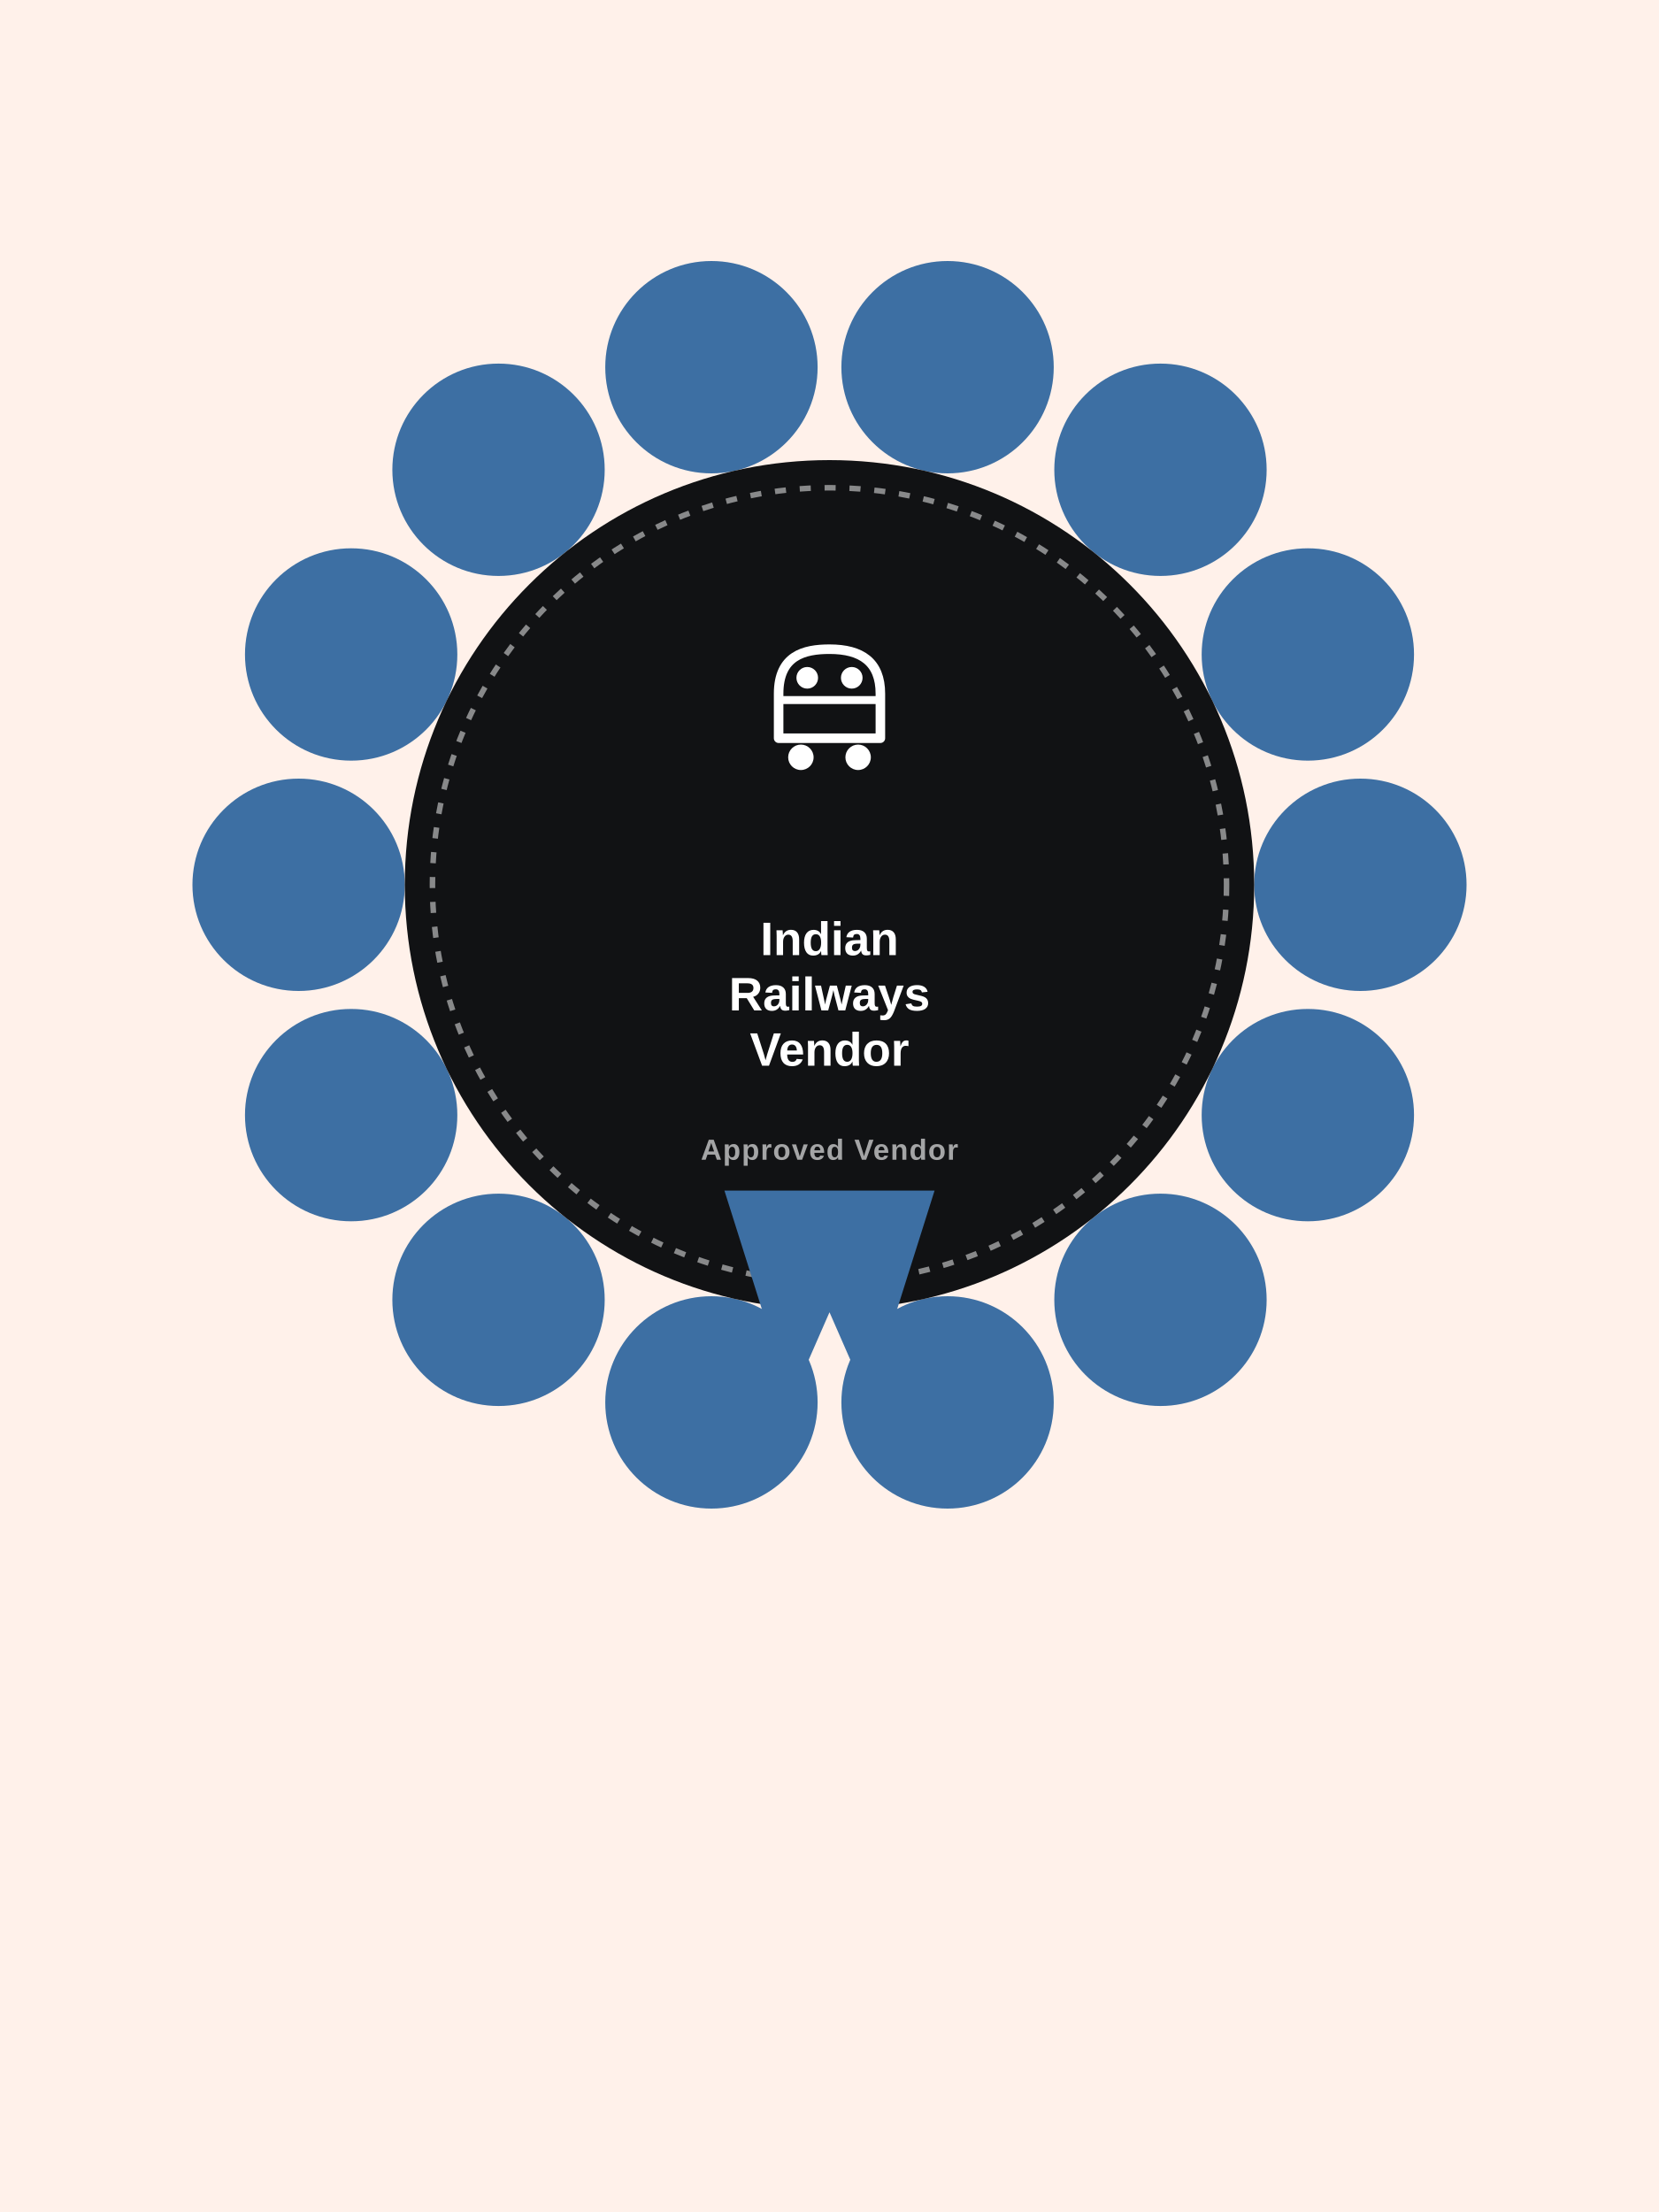
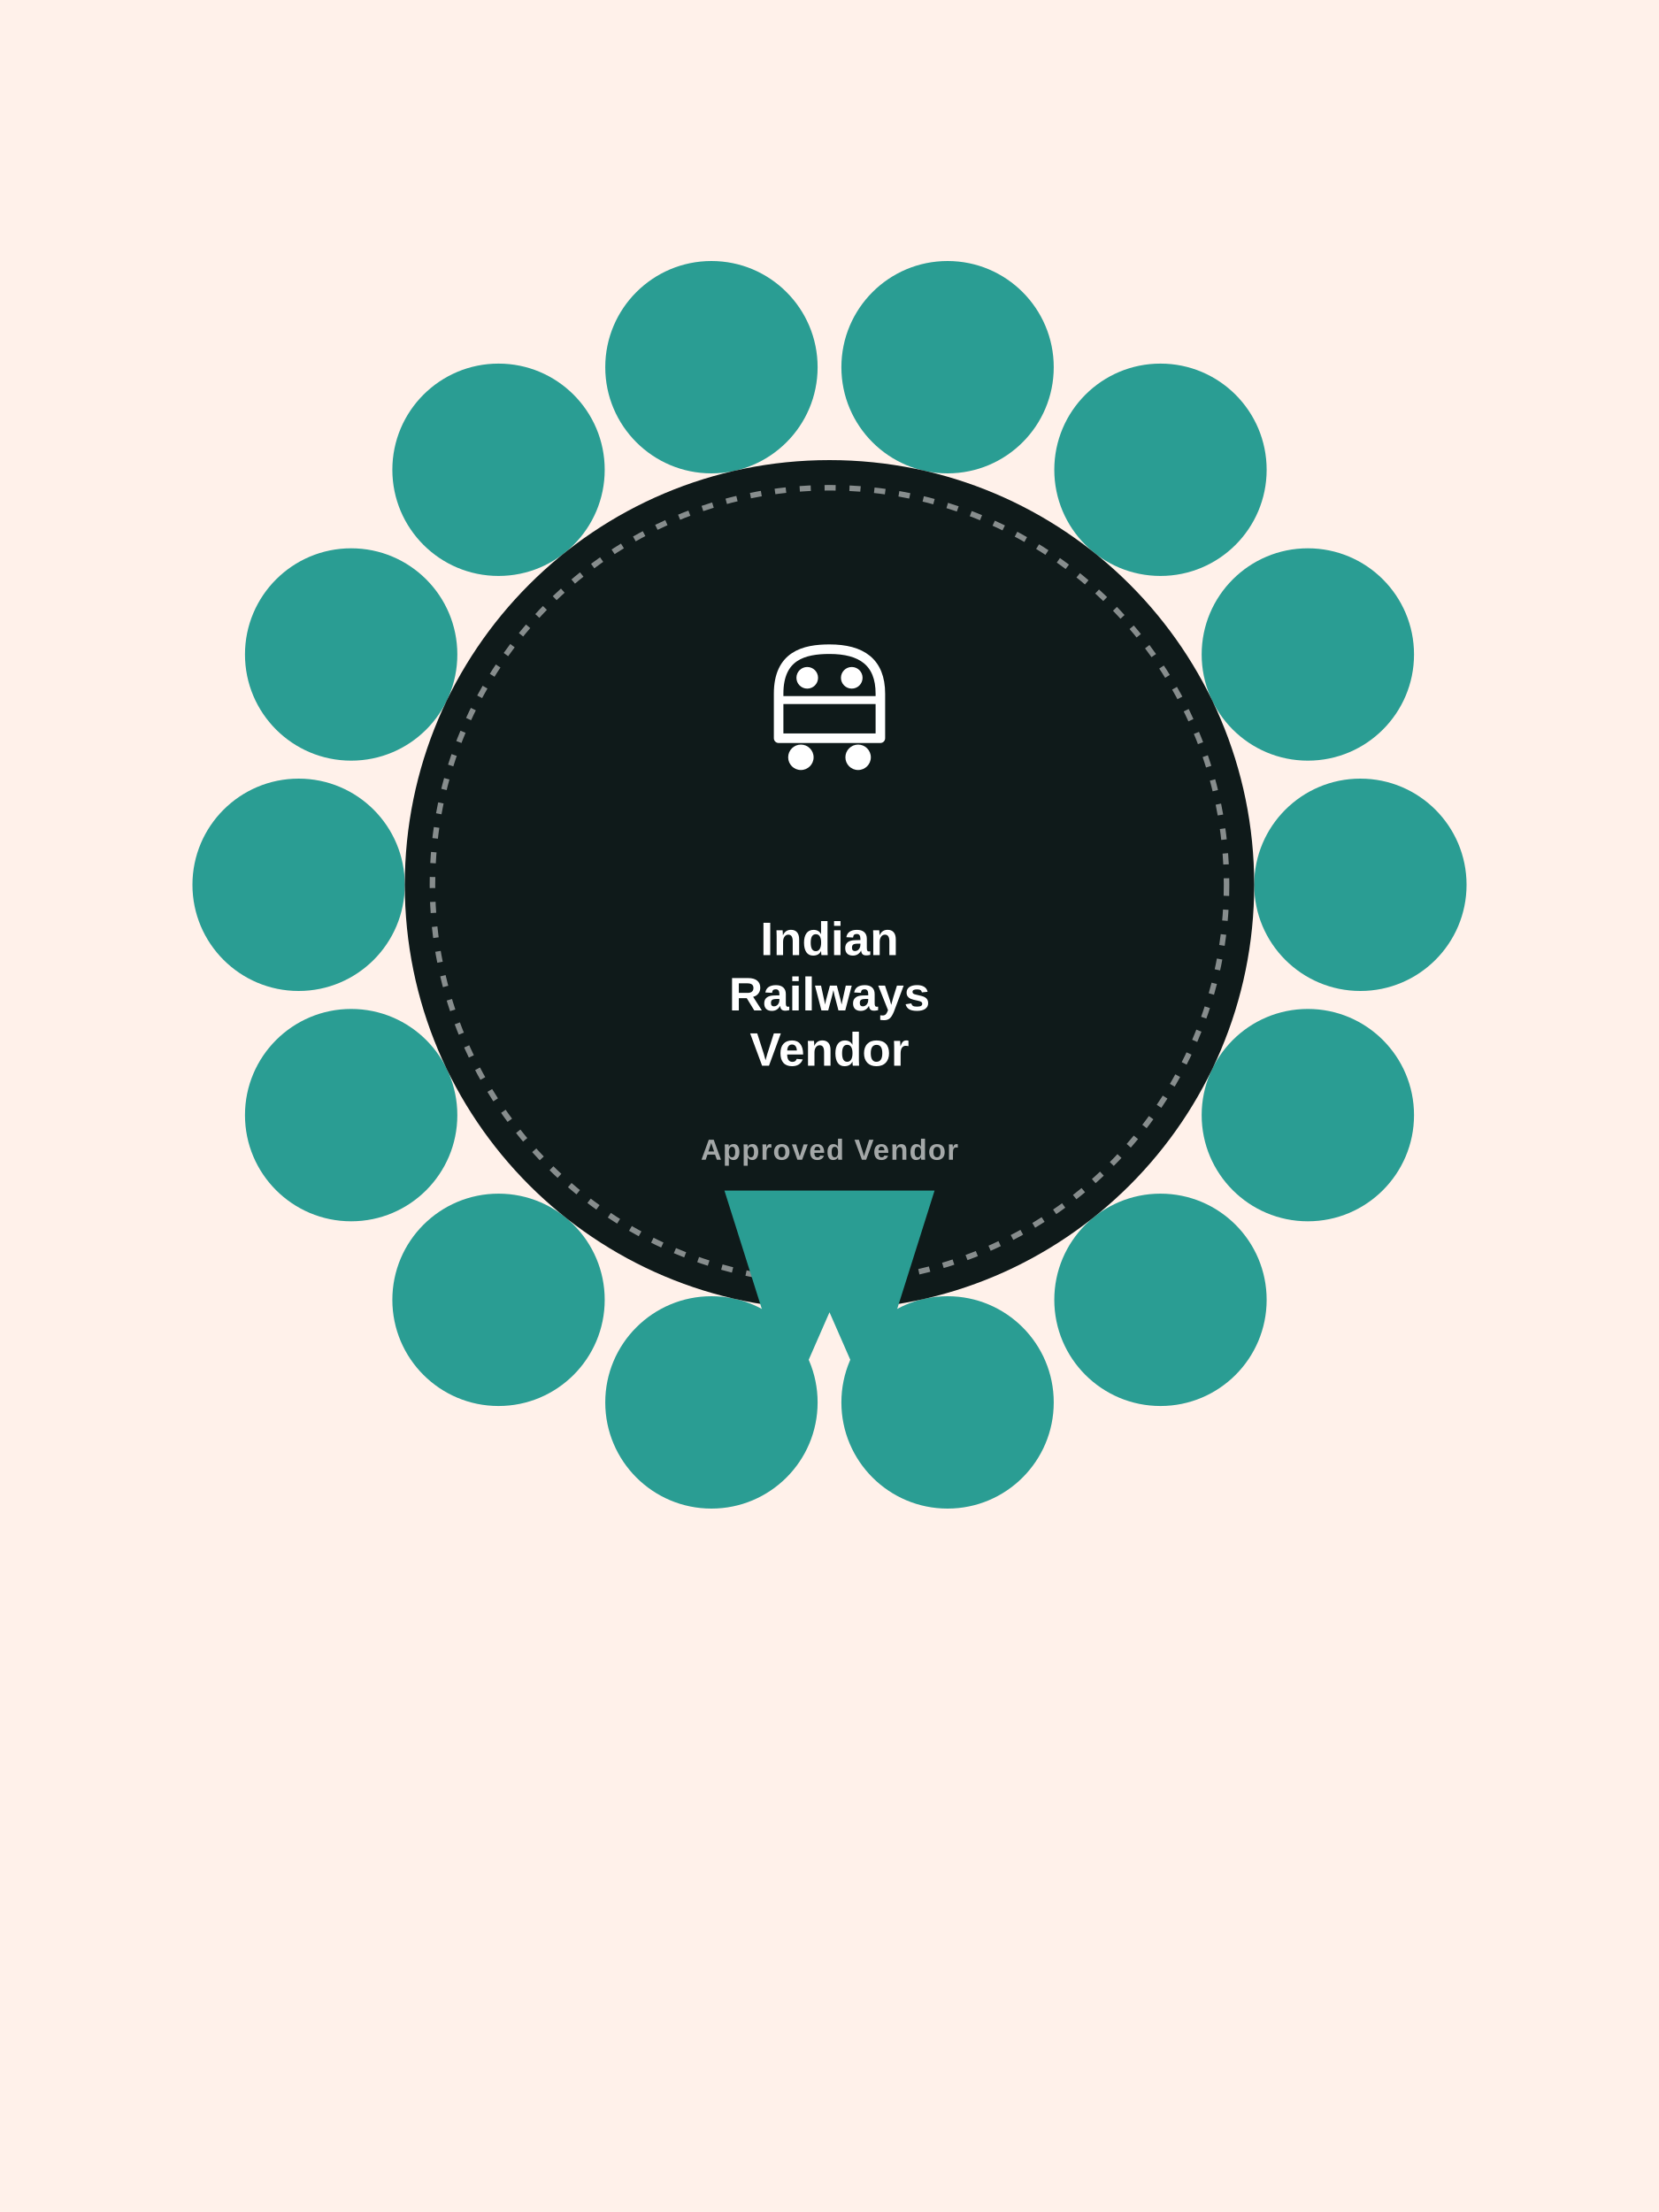
<svg xmlns="http://www.w3.org/2000/svg" width="600" height="800" viewBox="0 0 600 800">
  <rect width="600" height="800" fill="#FFF1EA" />
-   <circle cx="492.0" cy="320.0" r="38.4" fill="#3D6FA3" />
-   <circle cx="473.0" cy="403.3" r="38.4" fill="#3D6FA3" />
-   <circle cx="419.7" cy="470.1" r="38.4" fill="#3D6FA3" />
-   <circle cx="342.7" cy="507.2" r="38.4" fill="#3D6FA3" />
-   <circle cx="257.3" cy="507.2" r="38.4" fill="#3D6FA3" />
-   <circle cx="180.3" cy="470.1" r="38.4" fill="#3D6FA3" />
-   <circle cx="127.0" cy="403.3" r="38.4" fill="#3D6FA3" />
-   <circle cx="108.0" cy="320.0" r="38.4" fill="#3D6FA3" />
-   <circle cx="127.0" cy="236.7" r="38.4" fill="#3D6FA3" />
-   <circle cx="180.3" cy="169.9" r="38.4" fill="#3D6FA3" />
-   <circle cx="257.3" cy="132.8" r="38.4" fill="#3D6FA3" />
-   <circle cx="342.7" cy="132.8" r="38.4" fill="#3D6FA3" />
-   <circle cx="419.7" cy="169.9" r="38.4" fill="#3D6FA3" />
-   <circle cx="473.0" cy="236.7" r="38.4" fill="#3D6FA3" />
-   <circle cx="300" cy="320" r="153.6" fill="#111214" />
+   <circle cx="492.0" cy="320.0" r="38.4" fill="#2A9D93" />
+   <circle cx="473.0" cy="403.3" r="38.4" fill="#2A9D93" />
+   <circle cx="419.7" cy="470.1" r="38.4" fill="#2A9D93" />
+   <circle cx="342.7" cy="507.2" r="38.4" fill="#2A9D93" />
+   <circle cx="257.3" cy="507.2" r="38.4" fill="#2A9D93" />
+   <circle cx="180.3" cy="470.1" r="38.4" fill="#2A9D93" />
+   <circle cx="127.0" cy="403.3" r="38.4" fill="#2A9D93" />
+   <circle cx="108.0" cy="320.0" r="38.4" fill="#2A9D93" />
+   <circle cx="127.0" cy="236.7" r="38.4" fill="#2A9D93" />
+   <circle cx="180.3" cy="169.9" r="38.4" fill="#2A9D93" />
+   <circle cx="257.3" cy="132.8" r="38.4" fill="#2A9D93" />
+   <circle cx="342.7" cy="132.8" r="38.4" fill="#2A9D93" />
+   <circle cx="419.7" cy="169.9" r="38.4" fill="#2A9D93" />
+   <circle cx="473.0" cy="236.7" r="38.4" fill="#2A9D93" />
+   <circle cx="300" cy="320" r="153.6" fill="#0F1A1A" />
  <circle cx="300" cy="320" r="143.6" fill="none" stroke="#FFFFFF" stroke-width="2" stroke-dasharray="4 5" opacity="0.5" />
  <g transform="translate(300 255.488) scale(1.15)">
    <g>
      <path d="M-16 -4 C-16 -16 -8 -18 0 -18 C10 -18 16 -14 16 -4 V10 H-16 Z" fill="none" stroke="#FFFFFF" stroke-width="3" stroke-linejoin="round" />
      <line x1="-16" y1="-2" x2="16" y2="-2" stroke="#FFFFFF" stroke-width="2.5" />
      <circle cx="-7" cy="-9" r="3.4" fill="#FFFFFF" />
      <circle cx="7" cy="-9" r="3.4" fill="#FFFFFF" />
      <circle cx="-9" cy="16" r="4" fill="#FFFFFF" />
      <circle cx="9" cy="16" r="4" fill="#FFFFFF" />
    </g>
  </g>
  <text x="300" y="345.432" text-anchor="middle" font-family="Arial, sans-serif" font-size="17" font-weight="700" fill="#FFFFFF">Indian</text>
  <text x="300" y="365.432" text-anchor="middle" font-family="Arial, sans-serif" font-size="17" font-weight="700" fill="#FFFFFF">Railways</text>
  <text x="300" y="385.432" text-anchor="middle" font-family="Arial, sans-serif" font-size="17" font-weight="700" fill="#FFFFFF">Vendor</text>
  <text x="300" y="419.432" text-anchor="middle" font-family="Arial, sans-serif" font-size="10.5" font-weight="600" fill="#FFFFFF" opacity="0.62" letter-spacing="0.4">Approved Vendor</text>
-   <path d="M262 430.592 L286 506.592 L300 474.592 L314 506.592 L338 430.592 Z" fill="#3D6FA3" />
+   <path d="M262 430.592 L286 506.592 L300 474.592 L314 506.592 L338 430.592 Z" fill="#2A9D93" />
</svg>
